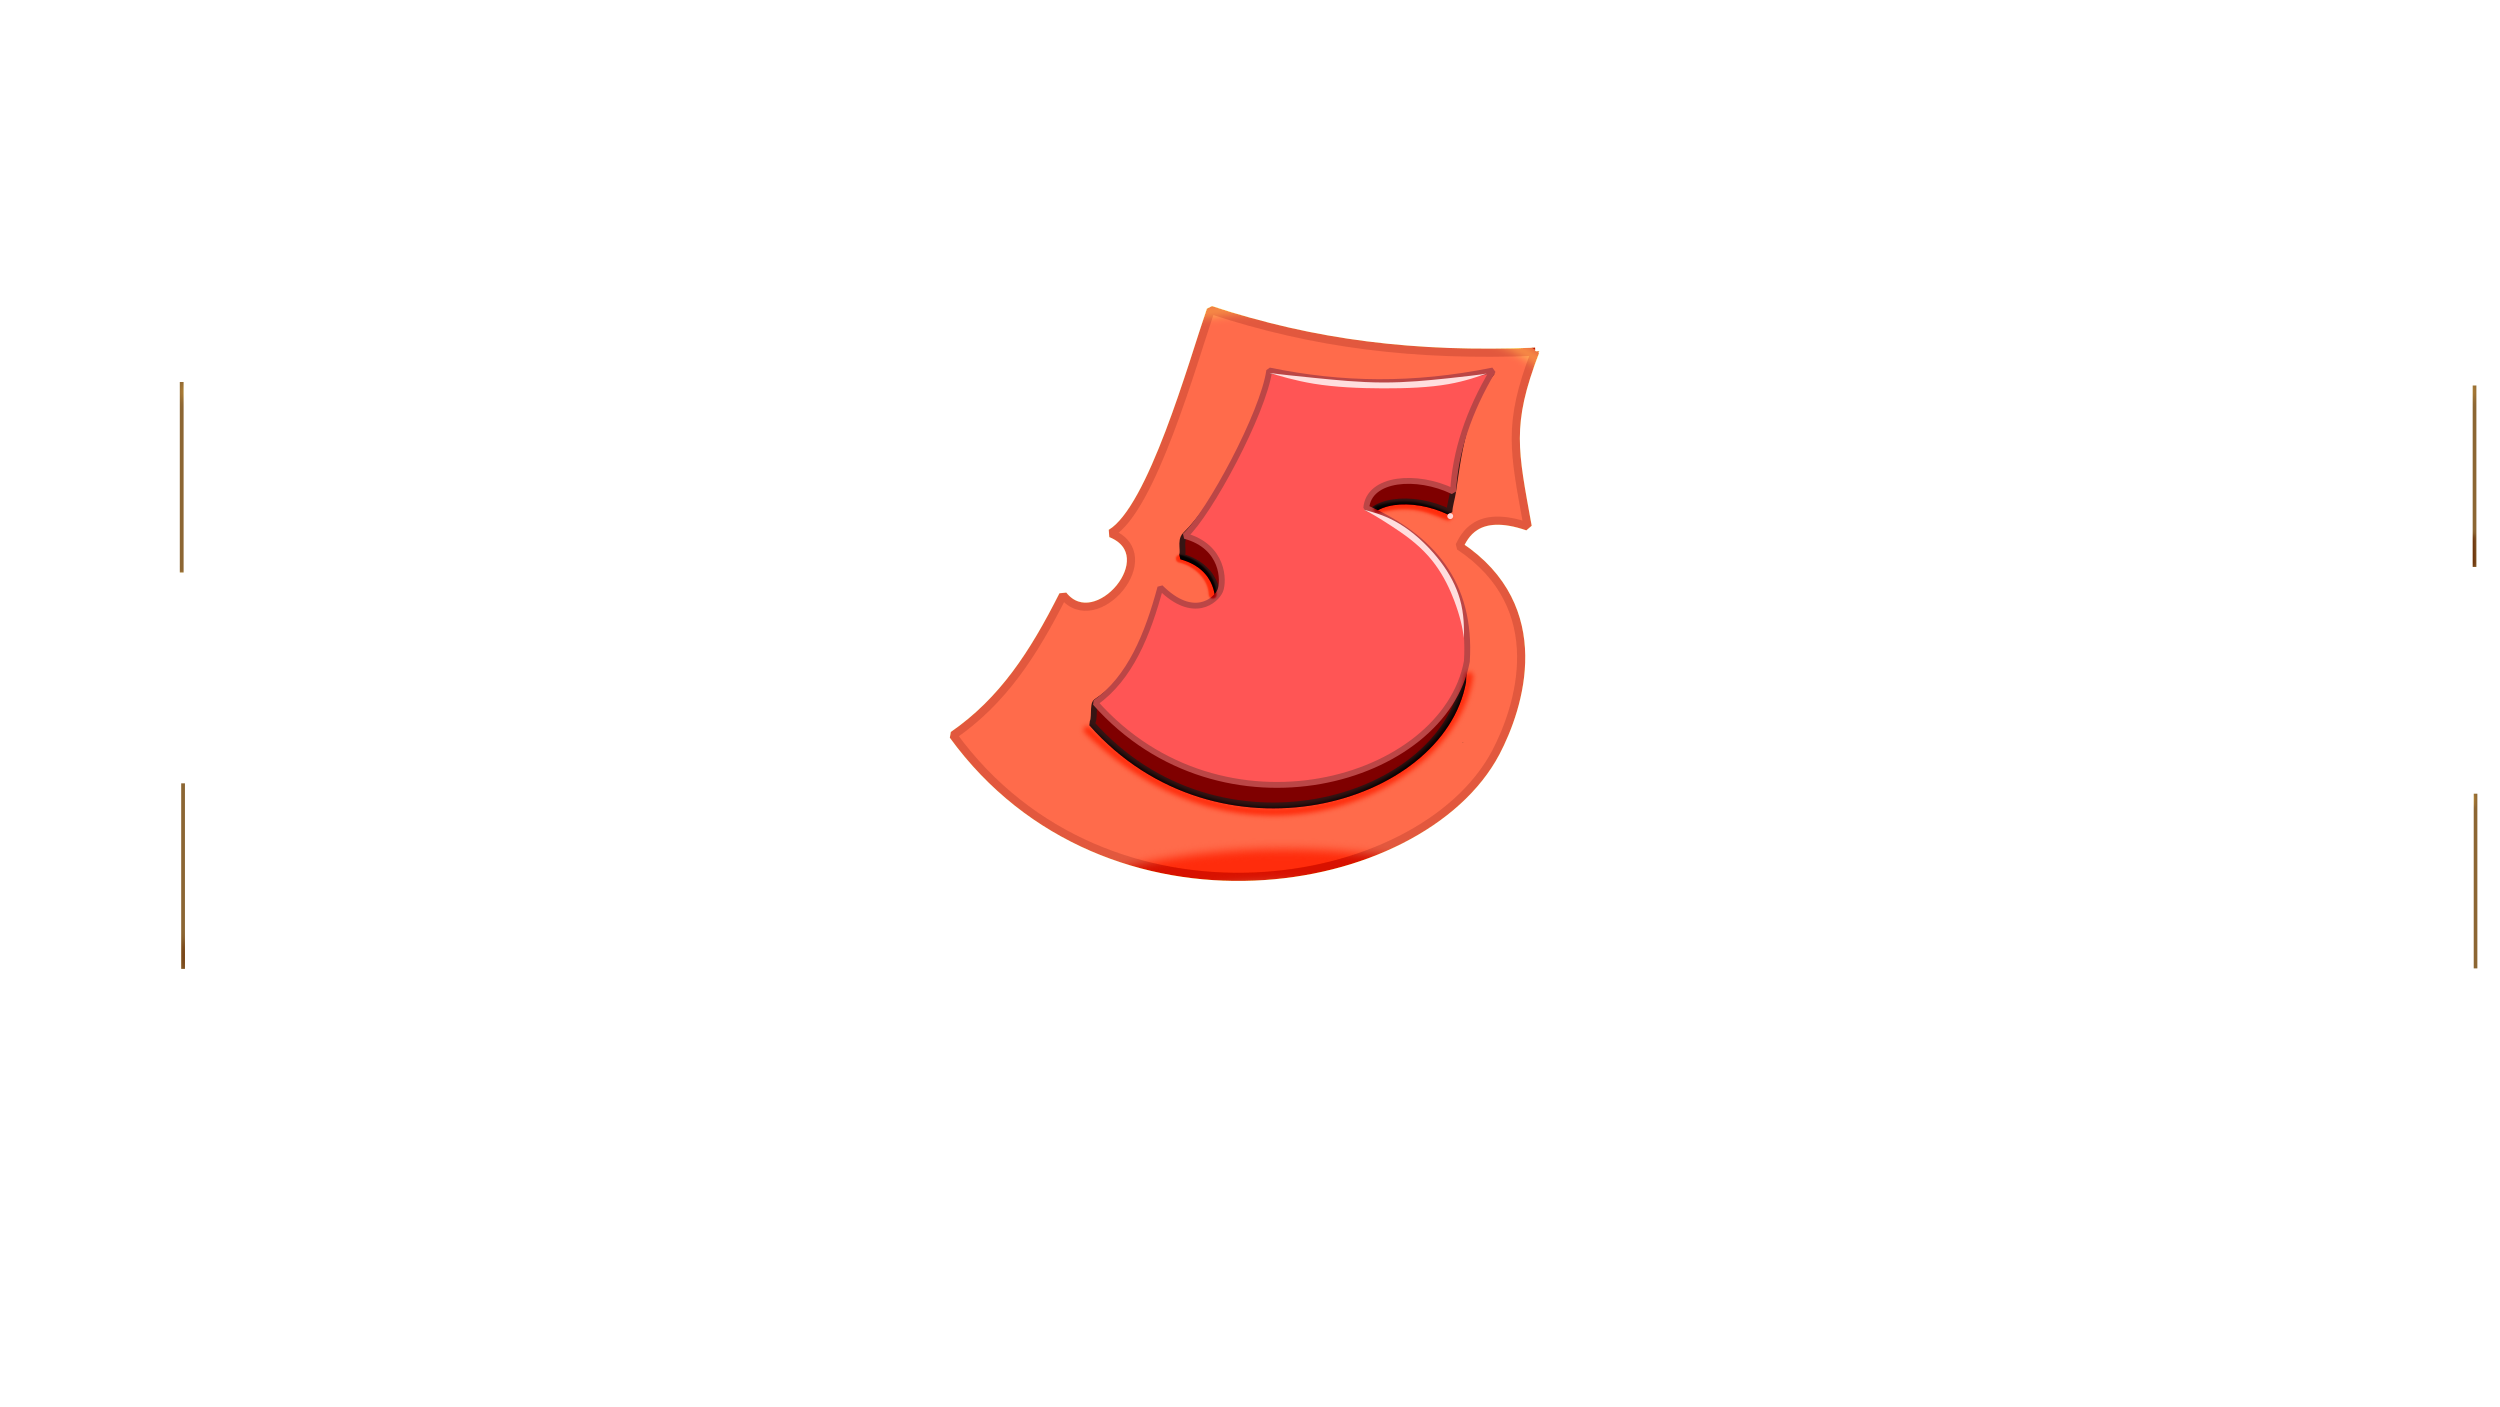
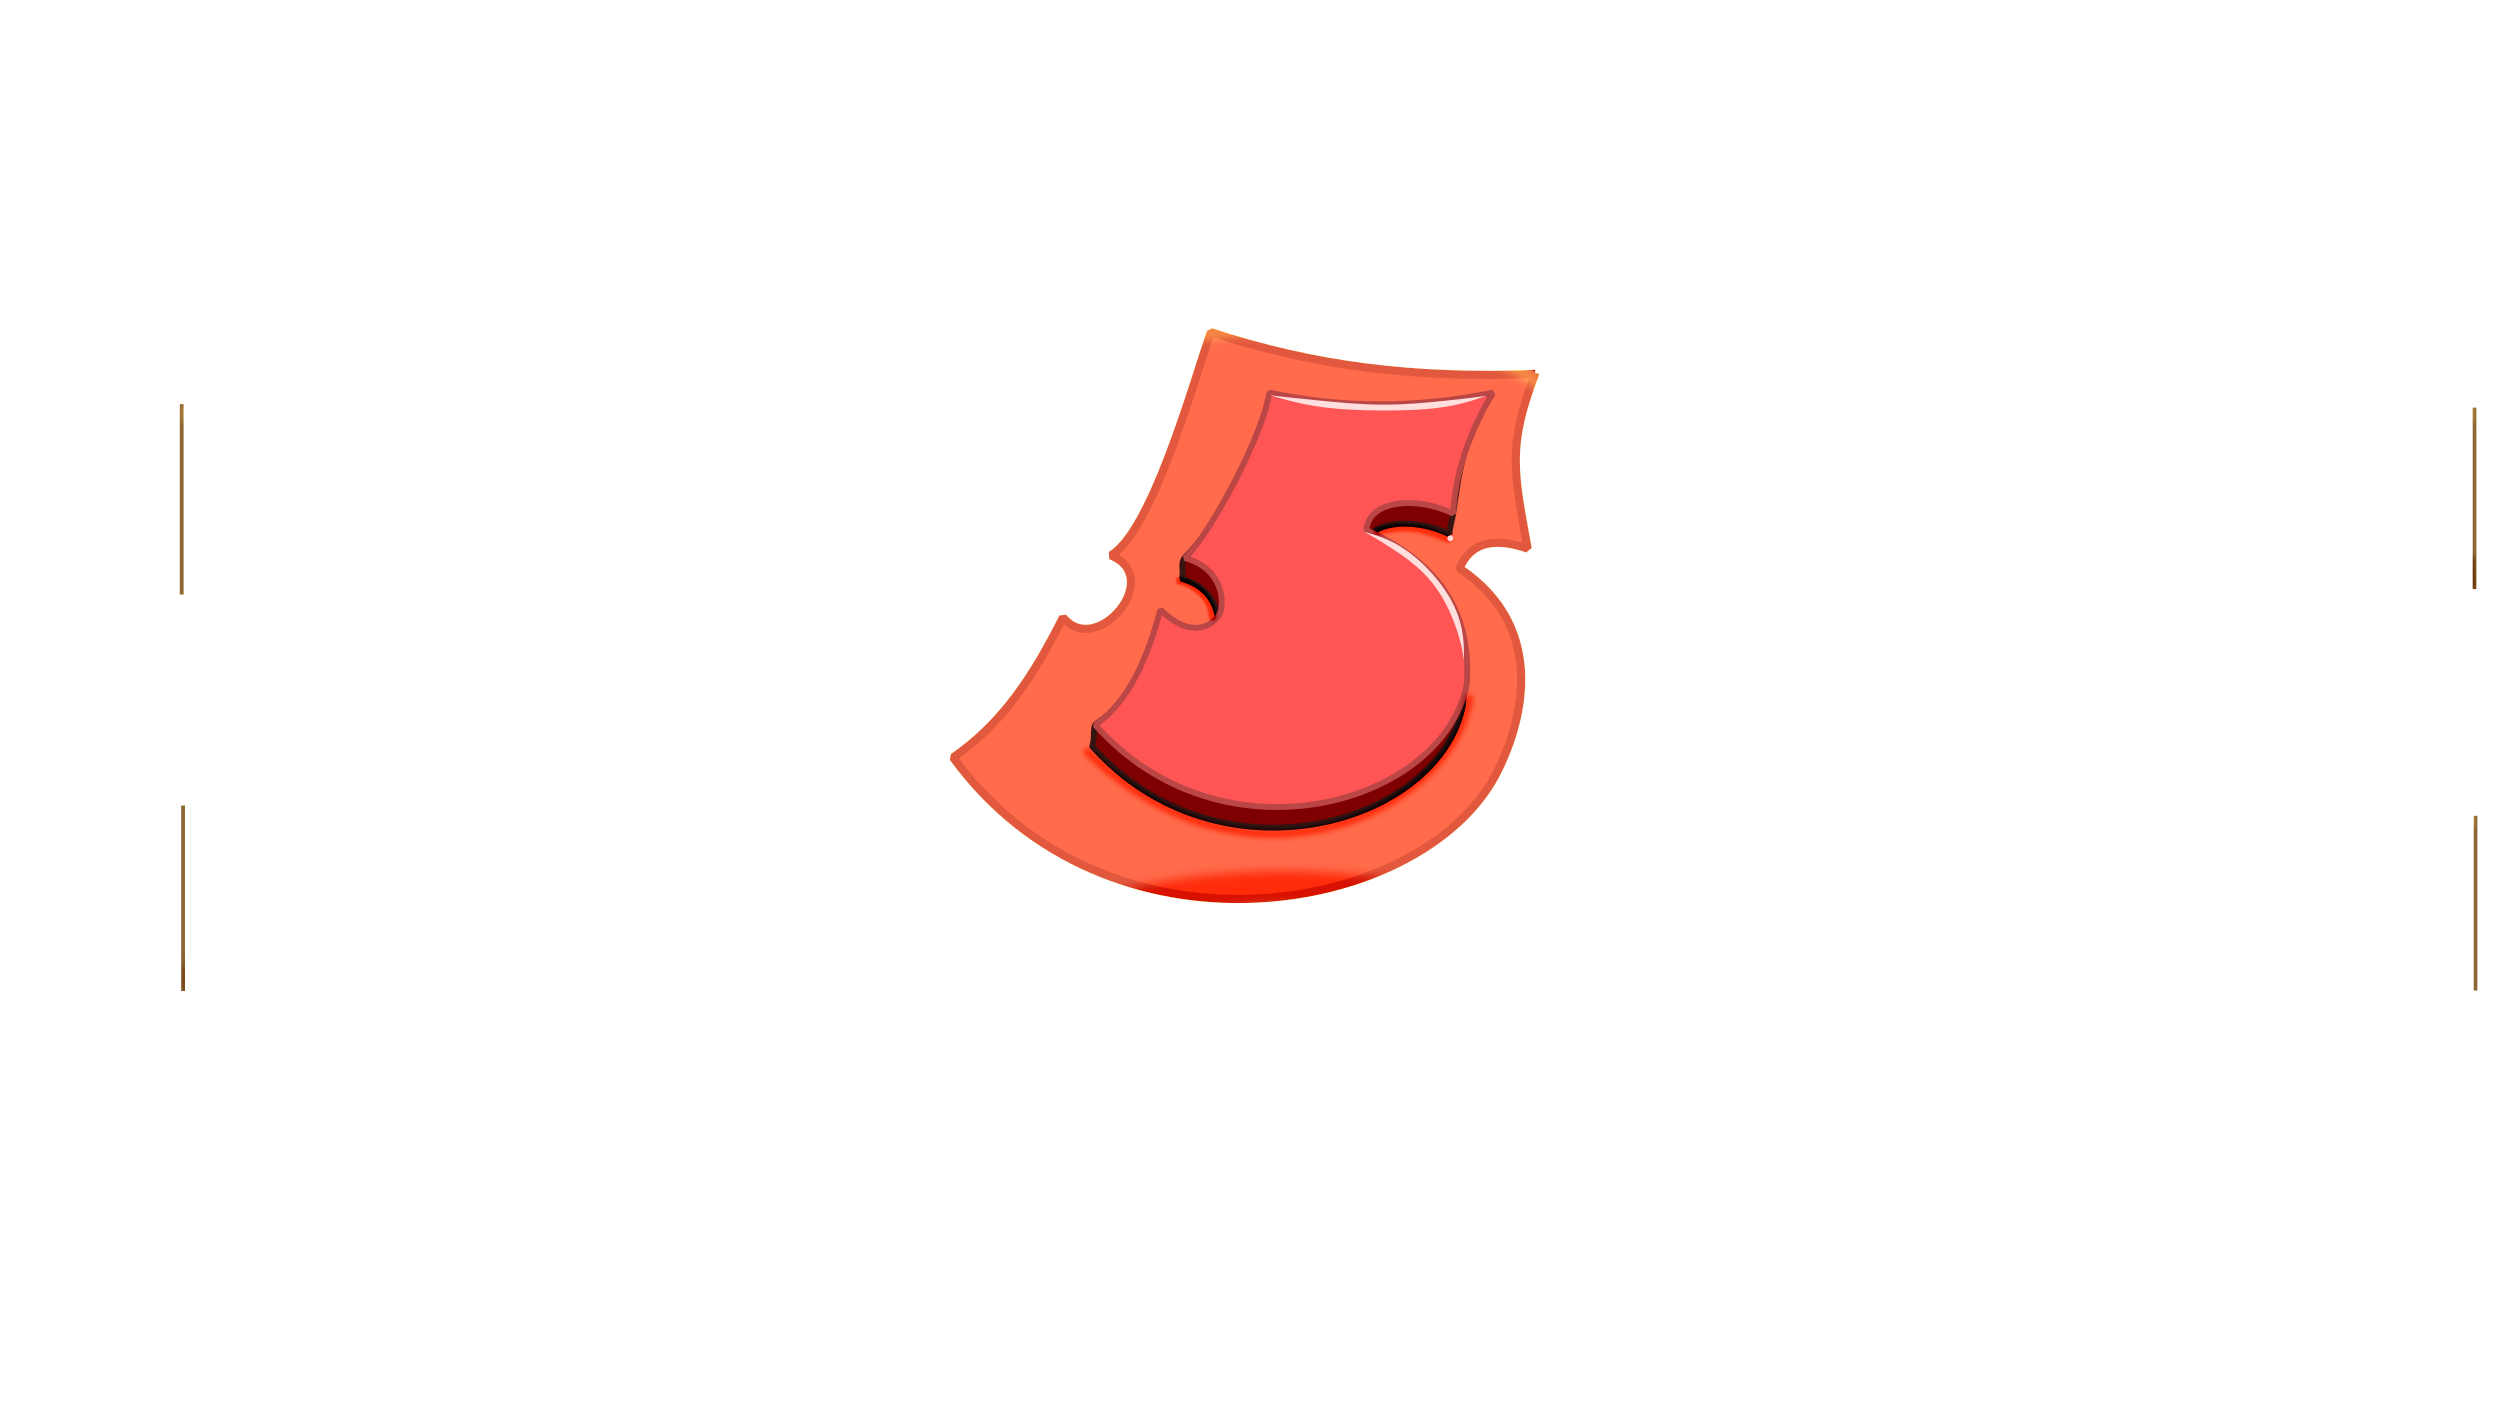
- <svg xmlns="http://www.w3.org/2000/svg" width="1280" height="720" viewBox="0 0 338.667 190.5" version="1.1" id="svg1" xml:space="preserve">
+ <svg xmlns="http://www.w3.org/2000/svg" width="1280" height="720" viewBox="0 -3 338.667 190.5" version="1.1" id="svg1" xml:space="preserve">
  <defs id="defs1">
    <filter style="color-interpolation-filters:sRGB" id="filter1" x="-0.015" y="-17.03" width="1.031" height="35.06">
      <feGaussianBlur stdDeviation="96.008" id="feGaussianBlur1" />
    </filter>
    <filter style="color-interpolation-filters:sRGB" id="filter2" x="-0.028" y="-0.173" width="1.056" height="1.306">
      <feGaussianBlur stdDeviation="71.392" id="feGaussianBlur2" />
    </filter>
    <filter style="color-interpolation-filters:sRGB" id="filter3" x="-0.015" y="-11.422" width="1.031" height="23.845">
      <feGaussianBlur stdDeviation="102.965" id="feGaussianBlur3" />
    </filter>
    <filter style="color-interpolation-filters:sRGB" id="filter4" x="-0.016" y="-15.66" width="1.032" height="32.321">
      <feGaussianBlur stdDeviation="95.795" id="feGaussianBlur4" />
    </filter>
    <filter style="color-interpolation-filters:sRGB" id="filter5" x="-0.018" y="-0.092" width="1.037" height="1.184">
      <feGaussianBlur stdDeviation="81.681" id="feGaussianBlur5" />
    </filter>
    <filter style="color-interpolation-filters:sRGB" id="filter6" x="-0.016" y="-104.489" width="1.032" height="209.978">
      <feGaussianBlur stdDeviation="103.468" id="feGaussianBlur6" />
    </filter>
    <filter style="color-interpolation-filters:sRGB" id="filter7" x="-0.037" y="-0.067" width="1.075" height="1.133">
      <feGaussianBlur stdDeviation="36.488" id="feGaussianBlur7" />
    </filter>
    <filter style="color-interpolation-filters:sRGB" id="filter8" x="-0.042" y="-0.024" width="1.083" height="1.049">
      <feGaussianBlur stdDeviation="46.556" id="feGaussianBlur8" />
    </filter>
    <filter style="color-interpolation-filters:sRGB" id="filter9" x="-0.037" y="-0.026" width="1.074" height="1.053">
      <feGaussianBlur stdDeviation="42.713" id="feGaussianBlur9" />
    </filter>
    <filter style="color-interpolation-filters:sRGB" id="filter10" x="-0.034" y="-0.079" width="1.069" height="1.158">
      <feGaussianBlur stdDeviation="34.774" id="feGaussianBlur10" />
    </filter>
    <filter style="color-interpolation-filters:sRGB" id="filter52" x="-0.122" y="-0.765" width="1.244" height="2.536">
      <feGaussianBlur stdDeviation="0.264" id="feGaussianBlur52" />
    </filter>
    <filter style="color-interpolation-filters:sRGB" id="filter53" x="-0.212" y="-0.194" width="1.425" height="1.389">
      <feGaussianBlur stdDeviation="0.175" id="feGaussianBlur53" />
    </filter>
    <filter style="color-interpolation-filters:sRGB" id="filter54" x="-0.028" y="-0.078" width="1.055" height="1.155">
      <feGaussianBlur stdDeviation="0.375" id="feGaussianBlur54" />
    </filter>
  </defs>
  <g id="layer1">
    <path style="opacity:1;fill:#ff5555;fill-opacity:1;stroke:#bb4646;stroke-width:1.107;stroke-linecap:round;stroke-linejoin:bevel;stroke-dasharray:none;stroke-opacity:1" d="m 207.973,47.651 c -16.286,0.643 -29.945,-1.033 -43.957,-5.663 -2.471,7.248 -7.995,27 -13.537,30.258 7.375,2.972 -2.012,13.997 -6.467,8.372 -3.998,7.933 -8.13,14.31 -14.894,18.995 20.804,28.612 63.302,21.618 73.509,2.335 3.208,-6.111 7.608,-19.622 -4.933,-27.972 0.651,-1.211 2.194,-5.092 9.255,-2.653 -1.835,-10.189 -2.805,-13.798 1.024,-23.673 z" id="path55" />
    <g id="g39" transform="translate(-0.6877287,-1.514162)">
      <g id="g21" transform="translate(1.934176,153.0754)">
        <g id="g20" transform="matrix(0.00761404,0,0,0.00761404,523.561,-157.0909)">
          <path style="mix-blend-mode:overlay;fill:#c9a171;fill-opacity:1;stroke:#502000;stroke-width:79.942;stroke-dasharray:none;stroke-opacity:1" d="m -40975.789,7585.99 16145.576,-45.318 -21.018,3317.814 c -3520.014,-91.103 -3519.239,3832.954 21.018,3950.402 v 0 3194.745 l -16157.675,10.455 c -748.986,-1932.18 -8419.255,-2239.333 -9754.574,-24.928 l -14980.477,14.602 c -35.245,-246.766 -4.406,-3194.874 -4.406,-3194.874 -3808.667,-257.7 -3263.115,-4091.225 -29.513,-3946.217 l 35.696,-3311.933 15024.394,-28.553 c 928.245,-1964.691 8778.196,-2058.436 9720.979,63.805 z" id="path5" />
          <path style="fill:#000000;stroke:#8c6633;stroke-width:67.684;stroke-dasharray:none;stroke-opacity:1" d="m -65693.368,7522.439 v 3390.098" id="path6" />
          <path style="mix-blend-mode:color-burn;fill:#bdb3bd;fill-opacity:1;fill-rule:nonzero;stroke:none;stroke-width:67.684;stroke-dasharray:none;stroke-opacity:1;filter:url(#filter9)" d="m -65699.599,10887.61 c -77.737,-1.922 -185.546,-2.162 -311.158,5.122 -126.739,7.351 -265.819,21.994 -412.297,48.247 -146.635,26.28 -291.835,62.609 -433.713,110.109 -141.732,47.451 -272.201,103.388 -391.735,165.607 -91.369,47.558 -182.253,101.254 -270.724,162.197 -207.446,142.898 -390.651,318.357 -528.28,525.521 -130.319,196.16 -211.037,408.112 -236.309,621.846 -18.965,160.39 -5.856,314.812 34.268,457.028 16.232,57.533 37.657,115.008 64.44,171.854 46.084,97.817 107.148,191.931 182.801,280.651 75.664,88.733 164.339,170.243 264.561,244.366 112.304,83.059 236.264,154.767 368.498,216.893 132.375,62.191 268.671,112.754 404.048,155.403 101.553,31.993 199.681,58.629 291.88,82.086 165.832,42.188 324.101,76.141 478.873,103.457 150.463,26.556 279.553,43.492 359.276,51.305 l 233.369,22.869 -45.738,466.738 -233.37,-22.87 c -85.909,-8.418 -226.79,-21.228 -392.298,-47.571 -167.567,-26.67 -349.315,-65.421 -530.323,-123.394 -101.827,-32.613 -210.265,-73.775 -320.617,-124.246 -147.35,-67.392 -293.844,-149.414 -432.113,-246.993 -138.392,-97.666 -263.326,-207.227 -371.553,-327.689 -96.587,-107.508 -176.746,-220.214 -241.196,-336.302 -64.398,-115.997 -111.428,-232.304 -144.427,-346.934 -19.18,-66.621 -33.457,-132.096 -43.768,-196.117 -25.467,-158.129 -27.8,-322.66 -1.117,-490.884 35.498,-223.8 120.901,-443.908 255.66,-648.022 142.262,-215.477 330.299,-399.155 545.421,-544.689 91.659,-62.008 186.124,-115.679 281.215,-161.475 124.386,-59.904 259.714,-112.115 405.439,-154.738 145.863,-42.663 294.342,-73.444 443.112,-93.932 148.618,-20.467 289.025,-29.495 416.275,-31.875 126.154,-2.36 234.003,1.943 311.6,6.432 z" id="path7" />
          <path style="fill:#000000;stroke:#8c6633;stroke-width:66.791;stroke-dasharray:none;stroke-opacity:1" d="m -65669.12,14663.083 v 3301.191" id="path9" />
          <path style="mix-blend-mode:color-burn;fill:none;stroke:#bdb3bd;stroke-width:473.792;stroke-dasharray:none;stroke-opacity:1;filter:url(#filter4)" d="m -65658.241,17730.561 14411.663,29.808" id="path10" />
          <path style="mix-blend-mode:color-burn;fill:#bdb3bd;fill-opacity:1;fill-rule:nonzero;stroke:none;stroke-width:203.054;stroke-dasharray:none;stroke-opacity:1;filter:url(#filter5)" d="m -50562.248,17709.966 c 45.891,-55.765 123.731,-141.951 245.258,-241.558 123.692,-101.384 282.737,-208.714 487.671,-315.589 253.012,-131.947 537.227,-243.027 836.787,-335.923 92.667,-28.736 189.314,-56.454 289.962,-83.003 409.592,-108.042 871.106,-192.913 1373.044,-249.251 501.371,-56.273 1017.751,-81.221 1527.346,-77.712 59.376,0.409 118.481,1.203 177.286,2.37 483.693,9.597 966.678,43.325 1431.519,103.682 465.001,60.378 893.644,145.053 1274.745,250.933 155.141,43.102 300.542,89.199 436.089,137.845 236.913,85.023 463.295,184.787 666.73,298.828 197.001,110.433 348.93,221.007 465.998,325.289 114.962,102.407 186.09,189.792 227.489,245.046 l 146.006,194.873 372.018,-79.262 -128.278,-407.623 c -14.023,-44.562 -66.078,-85.013 -115.321,-139.114 -49.496,-54.379 -109.088,-114.006 -180.856,-177.071 -146.303,-128.562 -327.332,-257.483 -551.228,-382.934 -230.747,-129.289 -479.99,-239.779 -734.757,-335.216 -145.967,-54.679 -301.07,-107.186 -465.434,-156.961 -403.422,-122.169 -852.37,-224.727 -1337.142,-301.464 -484.285,-76.66 -987.981,-124.917 -1491.684,-143.034 -61.298,-2.205 -122.921,-3.998 -184.836,-5.366 -530.799,-11.737 -1071.389,7.929 -1598.406,61.91 -527.473,54.028 -1019.145,140.131 -1461.398,253.803 -108.869,27.983 -214.009,57.446 -315.398,88.26 -326.082,99.105 -646.797,222.986 -939.592,375.872 -238.651,124.614 -432.879,254.966 -591.071,385.361 -156.723,129.183 -261.307,244.741 -327.114,324.708 l -262.066,569.136 535.483,45.449 z" id="path11" />
          <path style="mix-blend-mode:color-burn;fill:none;stroke:#bdb3bd;stroke-width:492.238;stroke-dasharray:none;stroke-opacity:1;filter:url(#filter6)" d="m -40590.773,17730.563 15735.932,4.732" id="path12" />
          <path style="fill:#000000;stroke:#8c6633;stroke-width:64.807;stroke-dasharray:none;stroke-opacity:1" d="m -24882.147,14847.532 v 3108.005" id="path13" />
          <path style="fill:#000000;stroke:#8c6633;stroke-width:66.047;stroke-dasharray:none;stroke-opacity:1" d="M -24900.04,7584.757 V 10812.829" id="path14" />
          <path style="mix-blend-mode:color-burn;fill:#bdb3bd;fill-opacity:1;fill-rule:nonzero;stroke:none;stroke-width:75.096;stroke-dasharray:none;stroke-opacity:1;filter:url(#filter8)" d="m -24904.159,14836.013 c -89.062,-3.778 -211.905,-11.888 -352.915,-30.282 -142.294,-18.561 -296.556,-46.704 -456.161,-89.157 -159.787,-42.502 -315.2,-96.759 -464.097,-163.958 -148.726,-67.121 -282.574,-143.373 -402.671,-226.117 -91.819,-63.26 -181.503,-133.629 -267.021,-212.334 -200.63,-184.648 -366.997,-405.079 -481.201,-659.657 -108.057,-240.879 -162.088,-496.736 -161.53,-750.357 0.419,-190.26 31.568,-371.431 86.731,-535.95 49.768,-148.43 123.397,-292.743 219.846,-426.945 96.491,-134.258 212.162,-253.401 343.001,-356.425 156.583,-123.296 327.092,-217.525 502.161,-290.35 175.438,-72.978 344.046,-119.907 494.943,-156.634 146.873,-35.748 284.249,-62.621 417.356,-82.177 129.307,-18.999 238.756,-28.579 306.069,-31.348 l 238.811,-9.825 -16.577,-566.172 -238.811,9.825 c -74.718,3.075 -197.605,6.907 -344.197,24.951 -148.389,18.266 -311.33,49.869 -476.25,104.47 -171.193,56.678 -361.892,144.942 -550.866,271.069 -189.651,126.578 -365.06,282.862 -516.61,467.209 -126.611,154.011 -229.911,319.468 -311.083,491.438 -81.073,171.758 -136.9,343.151 -174.461,509.313 -41.662,184.299 -63.138,378.484 -56.707,579.208 8.559,267.173 66.354,534.083 178.603,786.114 118.58,266.247 289.931,497.856 498.867,686.798 88.937,80.426 182.47,151.13 278.291,212.559 125.315,80.336 264.371,152.376 417.369,213.872 153.152,61.558 312.116,109.278 474.257,144.883 161.973,35.57 317.818,57.013 460.857,69.607 141.799,12.484 264.906,15.701 353.996,16.372 z" id="path15" />
          <path style="mix-blend-mode:overlay;fill:none;fill-opacity:1;stroke:#e5d091;stroke-width:212.341;stroke-dasharray:none;stroke-opacity:1;filter:url(#filter1)" d="m -65659.972,7697.164 14981.43,-19.765" id="path16" />
          <path style="mix-blend-mode:overlay;fill:none;fill-opacity:1;stroke:#e5d091;stroke-width:193.161;stroke-dasharray:none;stroke-opacity:1;filter:url(#filter3)" d="m -40993.652,7718.884 16058.144,-30.09" id="path17" />
          <path style="mix-blend-mode:overlay;fill:none;fill-opacity:1;stroke:#e5d091;stroke-width:203.054;stroke-dasharray:none;stroke-opacity:1;filter:url(#filter2)" d="m -50633.431,7738.856 c 683.433,-2045.106 8720.414,-2129.615 9580.337,10.325" id="path18" />
          <path style="mix-blend-mode:overlay;fill:#e5d091;fill-opacity:1;fill-rule:nonzero;stroke:none;stroke-width:203.054;stroke-dasharray:none;stroke-opacity:1;filter:url(#filter10)" d="m -65752.774,10919.4 c -25.852,-1.044 -81.217,-3.582 -145.717,-5.013 -67.761,-1.504 -144.551,-1.81 -224.386,0.863 -58.387,1.955 -125.178,5.184 -197.444,10.921 -97.159,7.712 -202.348,19.804 -311.233,38.992 -109.387,19.275 -216.344,44.634 -318.689,76.953 -8.06,2.546 -16.125,5.145 -24.195,7.799 -111.568,36.695 -221.787,83.119 -327.844,139.814 -106.309,56.831 -203.979,121.577 -293.278,193.298 -31.226,25.08 -61.051,50.708 -89.577,76.789 -85.802,78.448 -165.531,167.913 -236.913,268.513 -70.31,99.088 -117.104,187.418 -144.091,241.492 15.791,-23.793 38.88,-57.213 68.318,-95.488 29.749,-38.681 64.319,-80.179 104.205,-122.835 82.62,-88.358 170.273,-162.719 261.028,-226.427 30.122,-21.146 61.39,-41.512 93.813,-61.063 189.395,-114.206 396.817,-188.091 613.92,-239.53 7.688,-1.821 15.366,-3.609 23.032,-5.366 97.773,-22.404 197.659,-40.517 301.405,-54.503 103,-13.884 202.03,-22.639 294.511,-27.905 68.656,-3.91 132.16,-5.806 188.015,-6.499 78.004,-0.967 148.145,-0.716 215.261,0.359 62.662,1.003 115.529,2.638 141.187,3.674 l 107.419,4.336 8.672,-214.838 z" id="path19" />
          <path style="mix-blend-mode:overlay;fill:#e5d091;fill-opacity:1;fill-rule:nonzero;stroke:none;stroke-width:203.054;stroke-dasharray:none;stroke-opacity:1;filter:url(#filter7)" d="m -25036.289,15065.007 c -27.683,-1.916 -80.444,-5.403 -145.868,-11.955 -67.395,-6.751 -142.326,-16.147 -220.038,-29.268 -104.974,-17.724 -233.316,-43.447 -373.091,-82.989 -141.408,-40.005 -281.995,-90.641 -415.486,-153.563 -7.577,-3.572 -15.157,-7.195 -22.739,-10.871 -104.811,-50.813 -207.978,-110.629 -307.284,-179.276 -99.518,-68.793 -191.189,-143.688 -275.431,-223.598 -29.468,-27.954 -57.687,-56.197 -84.751,-84.648 -81.363,-85.531 -157.734,-180.505 -227.018,-284.388 -68.277,-102.372 -114.784,-191.202 -141.771,-245.276 33.574,50.586 90.849,131.887 170.88,222.963 81.264,92.479 166.703,173.32 254.934,245.321 29.266,23.884 59.615,47.245 91.049,70.05 183.769,133.323 383.546,232.657 591.739,312.429 7.367,2.823 14.722,5.613 22.063,8.371 130.32,48.96 261.602,89.736 396.816,123.326 132.756,32.979 253.758,55.109 353.666,69.774 75.097,11.023 143.373,19.618 208.665,26.569 62.098,6.612 112.136,10.703 138.511,12.528 l 107.25,7.424 -14.846,214.5 z" id="path20" />
        </g>
      </g>
      <path style="opacity:0.506;fill:#ff2a2a;stroke:#0b0804;stroke-width:0.09;stroke-linecap:round;stroke-linejoin:bevel" d="M 198.864,102.092 Z" id="path36" />
    </g>
    <path style="opacity:1;fill:#7f0000;fill-opacity:1;stroke:#361514;stroke-width:0.794;stroke-linecap:round;stroke-linejoin:bevel;stroke-dasharray:none;stroke-opacity:1" d="m 202.141,50.422 c -10.765,2.172 -20.835,4.592 -30.705,2.553 -0.669,4.818 -6.667,15.39 -10.868,19.492 -0.828,0.808 -0.036,2.439 -0.558,2.917 5.297,1.446 5.303,6.157 4.783,7.417 -0.553,1.339 -3.634,4.03 -8.105,-0.434 -1.526,5.639 -4.226,10.096 -8.185,12.681 -0.57,0.372 -0.074,2.547 -0.636,2.946 17.205,19.419 47.306,10.726 50.339,-5.616 0.661,-10.642 -4.751,-16.79 -13.629,-20.782 0.359,-4.101 6.838,-4.629 11.765,-2.24 0.048,-0.913 0.364,-1.831 0.502,-2.754 0.661,-4.44 1.421,-11.542 5.298,-16.18 z" id="path1" />
    <path style="opacity:1;fill:#ff5555;fill-opacity:1;stroke:#bb4646;stroke-width:0.794;stroke-linecap:round;stroke-linejoin:bevel;stroke-dasharray:none;stroke-opacity:1" d="m 202.245,50.188 c -10.765,2.172 -20.432,2.039 -30.302,0 -0.794,5.722 -8.121,19.378 -11.427,22.409 5.297,1.446 5.303,6.157 4.783,7.417 -0.553,1.339 -3.634,4.03 -8.105,-0.434 -1.73,6.395 -4.076,12.247 -8.821,15.627 17.205,19.419 47.306,10.726 50.339,-5.616 0.661,-10.642 -4.751,-16.79 -13.629,-20.782 0.359,-4.101 6.838,-4.629 11.765,-2.24 0.278,-5.307 2.067,-10.78 5.397,-16.381 z" id="path46" />
    <path style="opacity:1;fill:#ffdede;fill-opacity:1;fill-rule:nonzero;stroke:none;stroke-width:0.794;stroke-linecap:round;stroke-linejoin:bevel;stroke-dasharray:none;stroke-opacity:1" d="m 171.966,50.515 c 1.228,0.364 3.45,1.048 6.009,1.467 2.906,0.475 6.142,0.617 9.349,0.627 3.21,0.01 6.271,-0.11 8.888,-0.57 2.321,-0.407 4.163,-1.075 5.176,-1.435 -0.829,0.154 -3.252,0.438 -5.286,0.649 -2.667,0.276 -5.523,0.573 -8.776,0.562 -3.258,-0.011 -6.277,-0.327 -9.248,-0.62 -2.265,-0.224 -5.114,-0.522 -6.113,-0.68 z" id="path47" />
    <path style="opacity:1;fill:#ffdede;fill-opacity:1;fill-rule:nonzero;stroke:none;stroke-width:0.794;stroke-linecap:round;stroke-linejoin:bevel;stroke-dasharray:none;stroke-opacity:1" d="m 184.774,69.055 c 0.908,0.435 2.066,1.126 3.664,2.164 1.711,1.112 3.537,2.382 5.102,4.163 1.266,1.44 2.243,3.088 3.013,4.877 0.163,0.378 0.311,0.75 0.45,1.118 0.764,2.021 1.148,3.697 1.295,5.054 0.041,-1.249 0.062,-3.22 -0.541,-5.304 -0.114,-0.395 -0.251,-0.794 -0.41,-1.195 -0.757,-1.908 -1.898,-3.581 -3.21,-5.073 -1.608,-1.83 -3.438,-3.342 -5.297,-4.324 -1.631,-0.861 -3.229,-1.26 -4.066,-1.48 z" id="path48" />
    <path style="opacity:1;fill:none;fill-opacity:1;stroke:#ffdede;stroke-width:0.794;stroke-linecap:round;stroke-linejoin:bevel;stroke-dasharray:none;stroke-opacity:1" d="M 196.458,69.919 Z" id="path51" />
    <path style="opacity:1;mix-blend-mode:color-burn;fill:none;fill-opacity:1;stroke:#bdb3bd;stroke-width:1.058;stroke-linecap:round;stroke-linejoin:bevel;stroke-dasharray:none;stroke-opacity:1;filter:url(#filter52)" d="m 186.61,68.988 c 4.488,-1.192 6.778,-0.125 9.539,0.985" id="path52" />
    <path style="opacity:1;mix-blend-mode:color-burn;fill:none;fill-opacity:1;stroke:#bdb3bd;stroke-width:1.058;stroke-linecap:round;stroke-linejoin:bevel;stroke-dasharray:none;stroke-opacity:1;filter:url(#filter53)" d="m 159.82,75.682 c 1.862,0.405 4.326,2.101 4.465,4.877" id="path53" />
    <path style="opacity:1;mix-blend-mode:color-burn;fill:none;fill-opacity:1;stroke:#bdb3bd;stroke-width:1.058;stroke-linecap:round;stroke-linejoin:bevel;stroke-dasharray:none;stroke-opacity:1;filter:url(#filter54)" d="m 147.336,98.881 c 22.373,21.727 49.718,7.206 51.679,-7.3" id="path54" />
  </g>
</svg>
